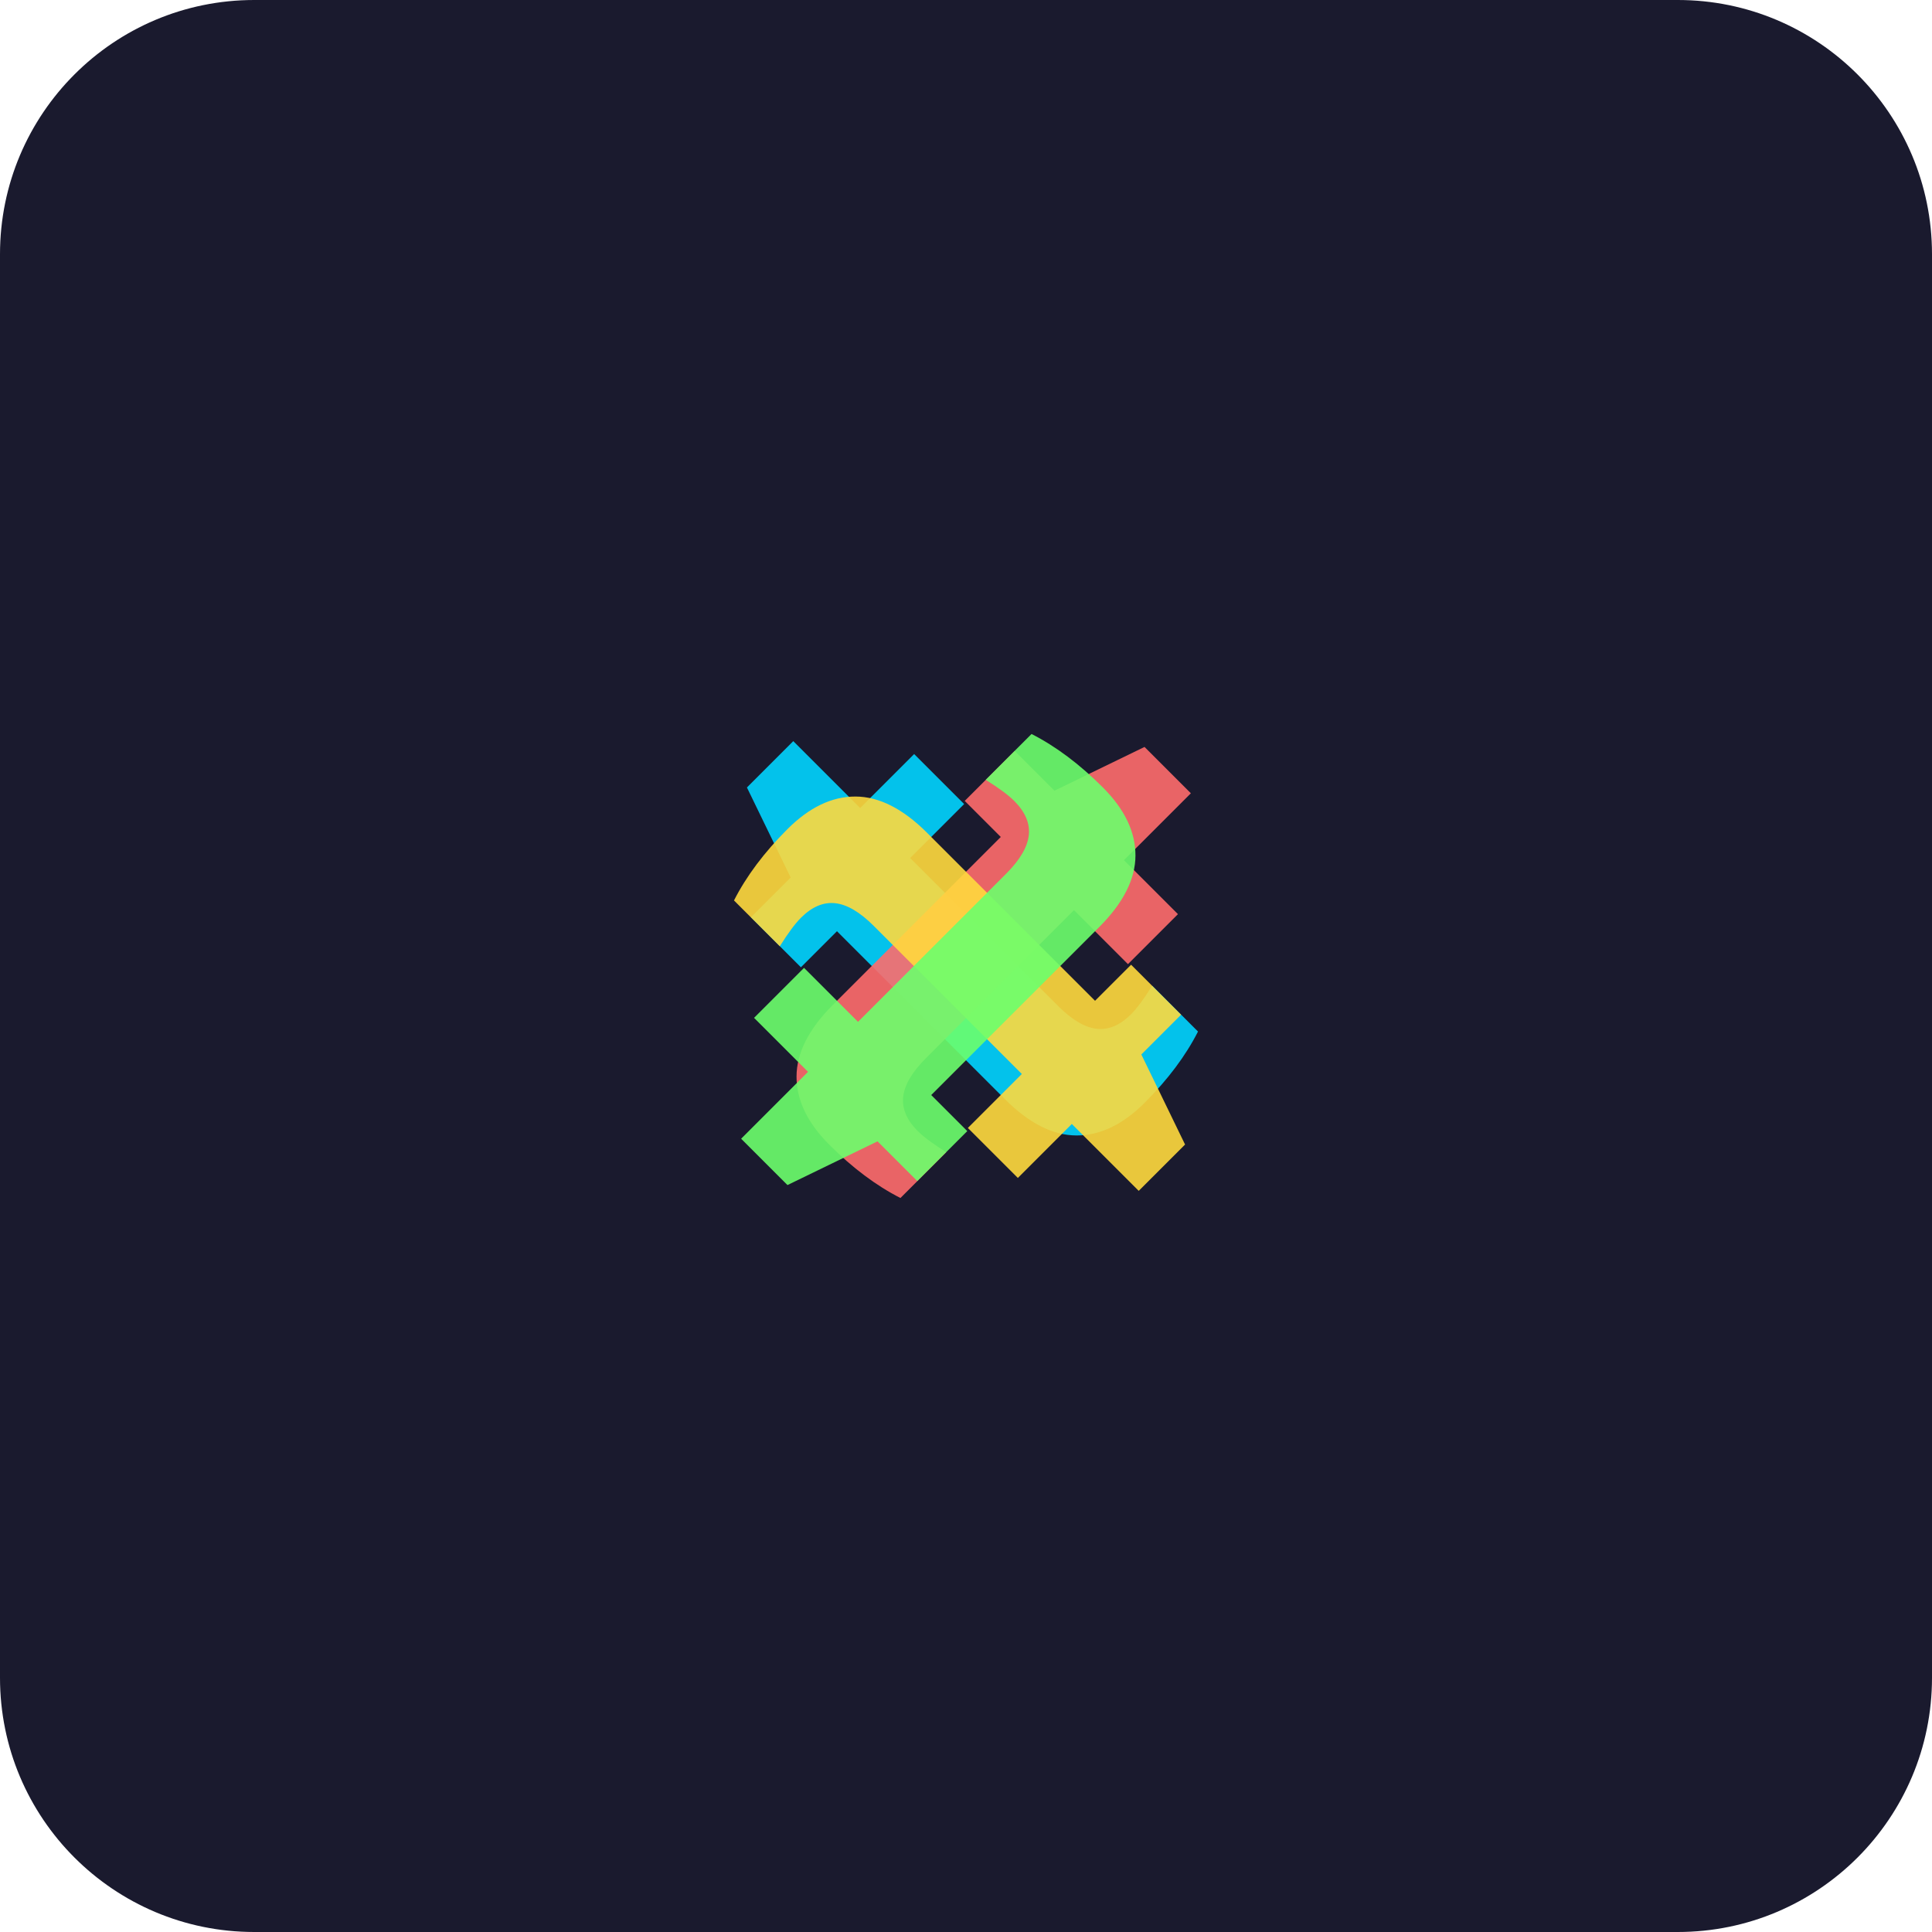
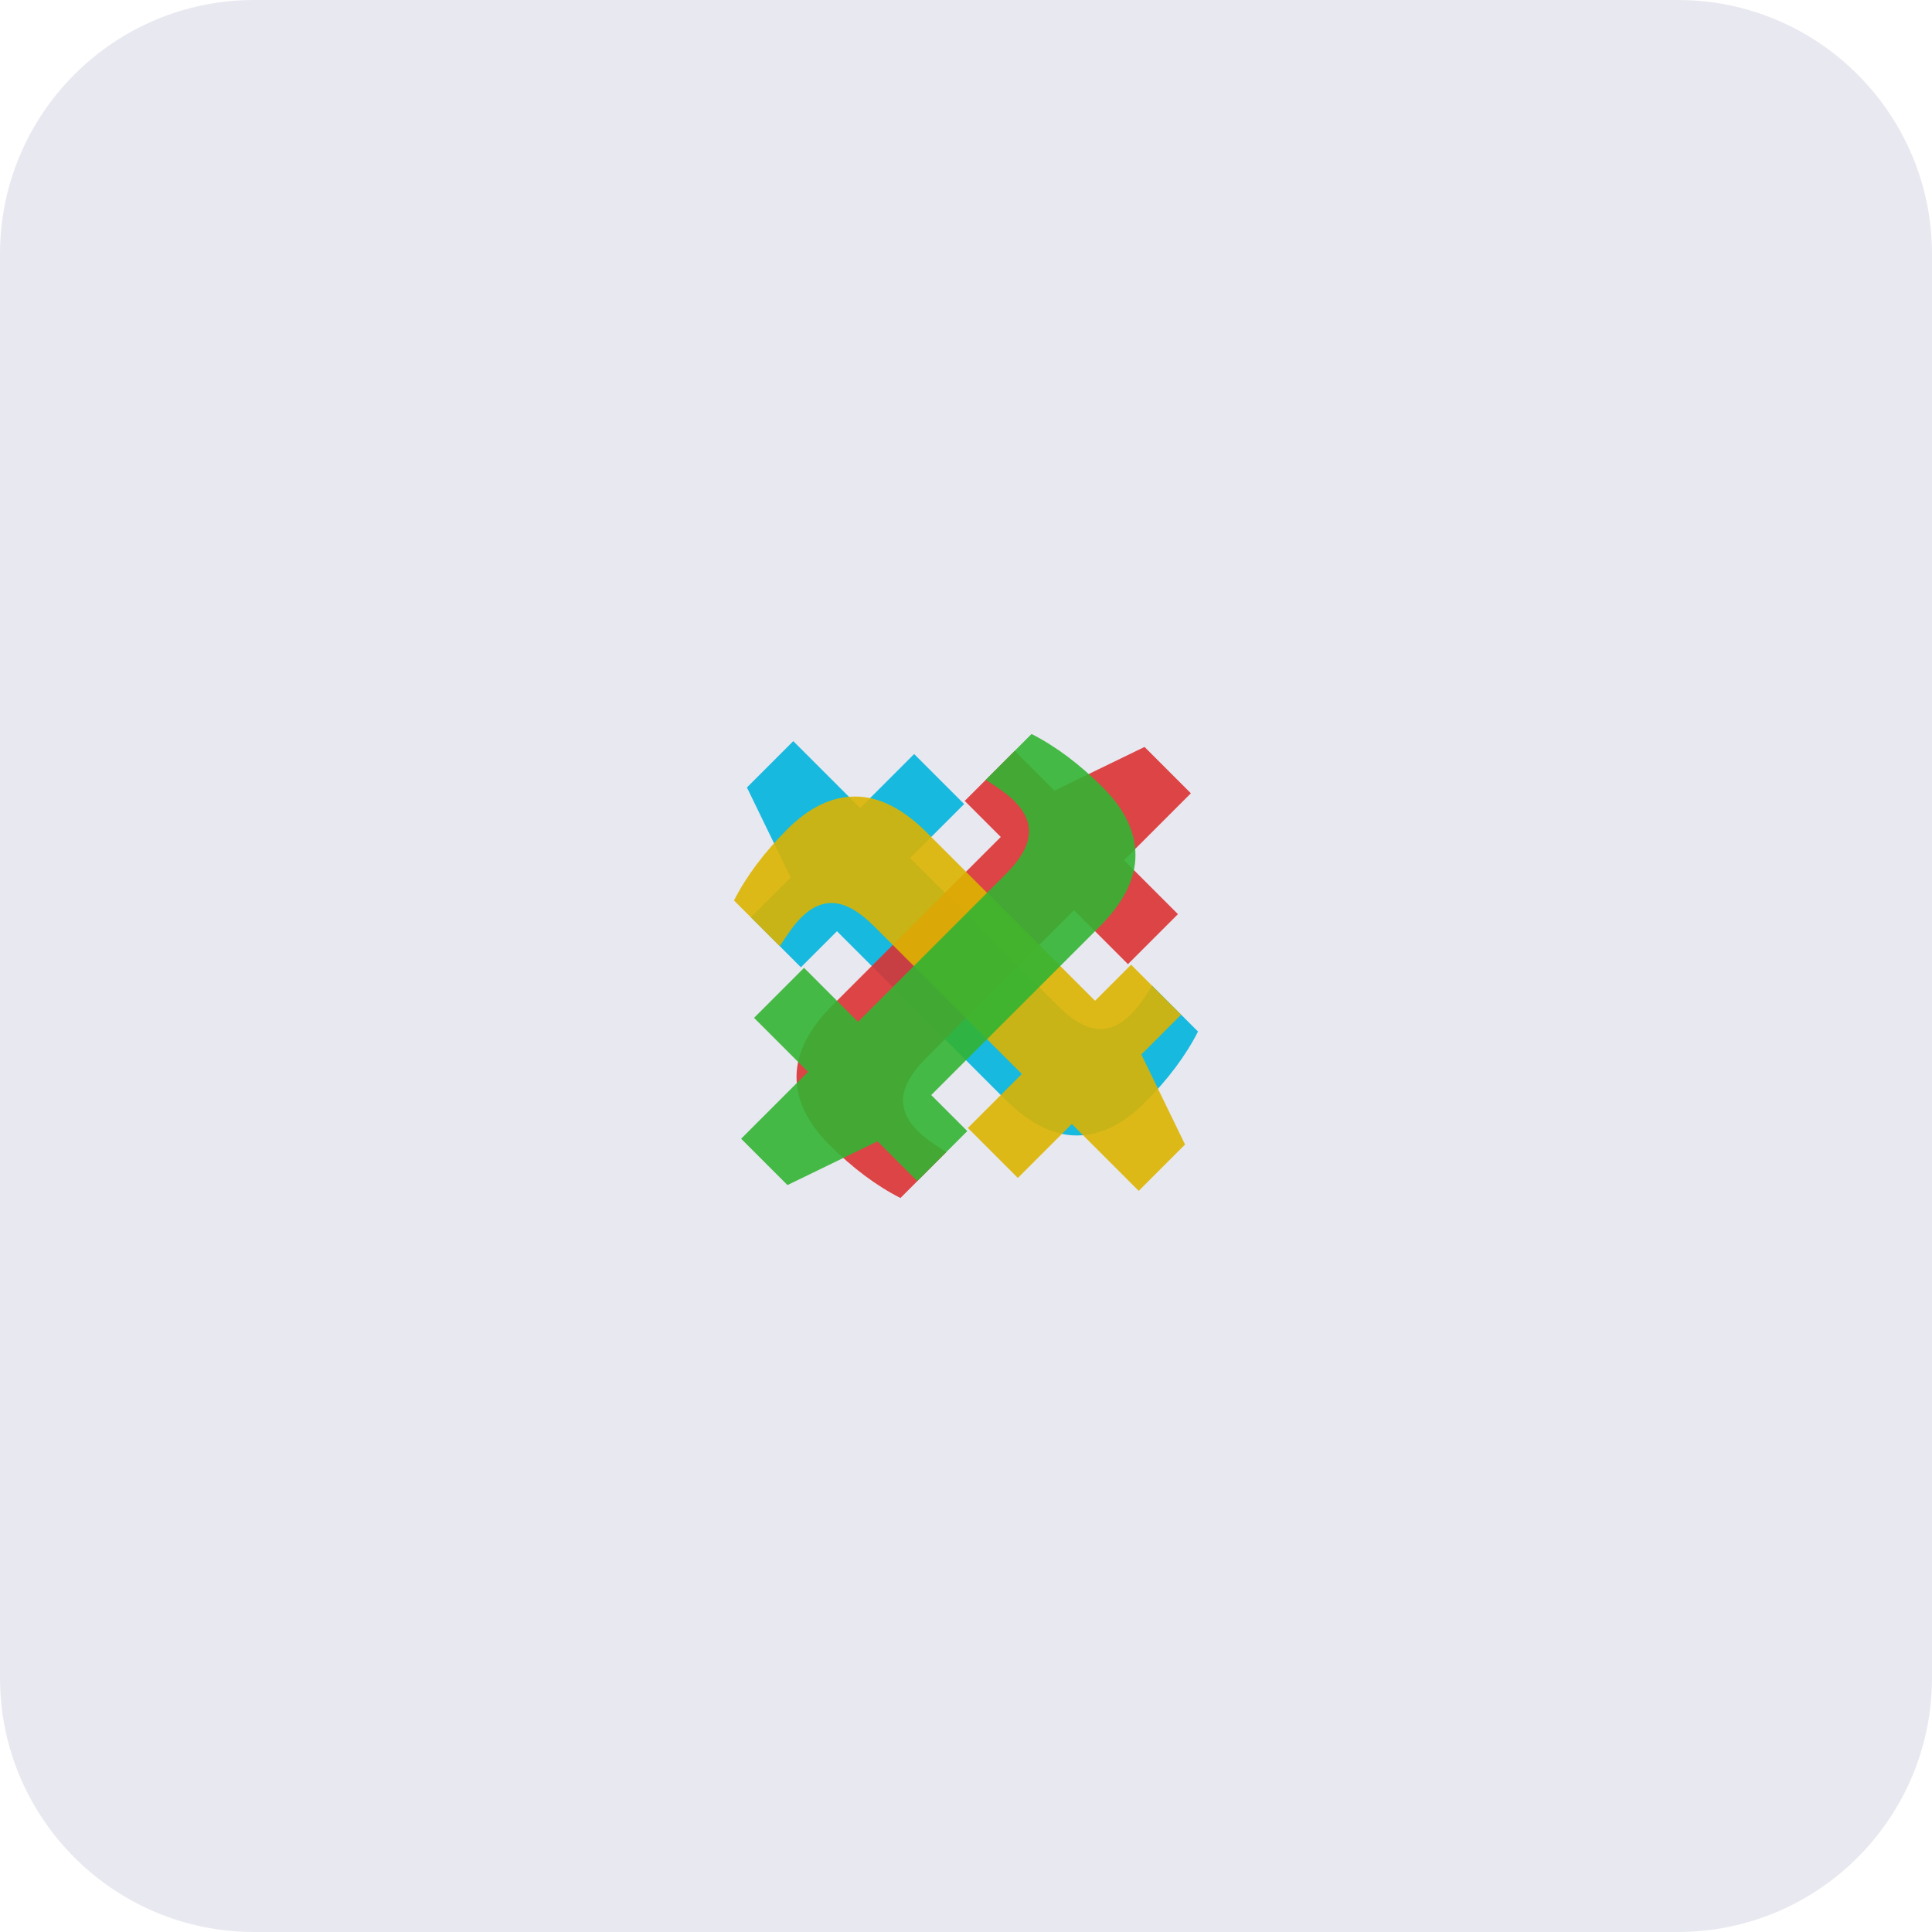
<svg xmlns="http://www.w3.org/2000/svg" width="456" height="456" viewBox="0 0 456 456" version="1.1">
-   <rect x="0" y="0" width="456" height="456" fill="#1a1a2e" rx="60" />
-   <text x="228" y="228" font-family="Arial, sans-serif" font-size="180" font-weight="bold" fill="#00d4ff" text-anchor="middle" dominant-baseline="middle" transform="rotate(-45, 228, 228)" opacity="0.9">t</text>
-   <text x="228" y="228" font-family="Arial, sans-serif" font-size="180" font-weight="bold" fill="#ff6b6b" text-anchor="middle" dominant-baseline="middle" transform="rotate(45, 228, 228)" opacity="0.9">t</text>
-   <text x="228" y="228" font-family="Arial, sans-serif" font-size="180" font-weight="bold" fill="#ffd93d" text-anchor="middle" dominant-baseline="middle" transform="rotate(135, 228, 228)" opacity="0.9">t</text>
-   <text x="228" y="228" font-family="Arial, sans-serif" font-size="180" font-weight="bold" fill="#6bff6b" text-anchor="middle" dominant-baseline="middle" transform="rotate(-135, 228, 228)" opacity="0.9">t</text>
+   <rect x="0" y="0" width="456" height="456" fill="#e8e8f0" rx="60" />
+   <text x="228" y="228" font-family="Arial, sans-serif" font-size="180" font-weight="bold" fill="#00b4dc" text-anchor="middle" dominant-baseline="middle" transform="rotate(-45, 228, 228)" opacity="0.9">t</text>
+   <text x="228" y="228" font-family="Arial, sans-serif" font-size="180" font-weight="bold" fill="#dc3232" text-anchor="middle" dominant-baseline="middle" transform="rotate(45, 228, 228)" opacity="0.9">t</text>
+   <text x="228" y="228" font-family="Arial, sans-serif" font-size="180" font-weight="bold" fill="#dcb400" text-anchor="middle" dominant-baseline="middle" transform="rotate(135, 228, 228)" opacity="0.9">t</text>
+   <text x="228" y="228" font-family="Arial, sans-serif" font-size="180" font-weight="bold" fill="#32b432" text-anchor="middle" dominant-baseline="middle" transform="rotate(-135, 228, 228)" opacity="0.9">t</text>
</svg>
